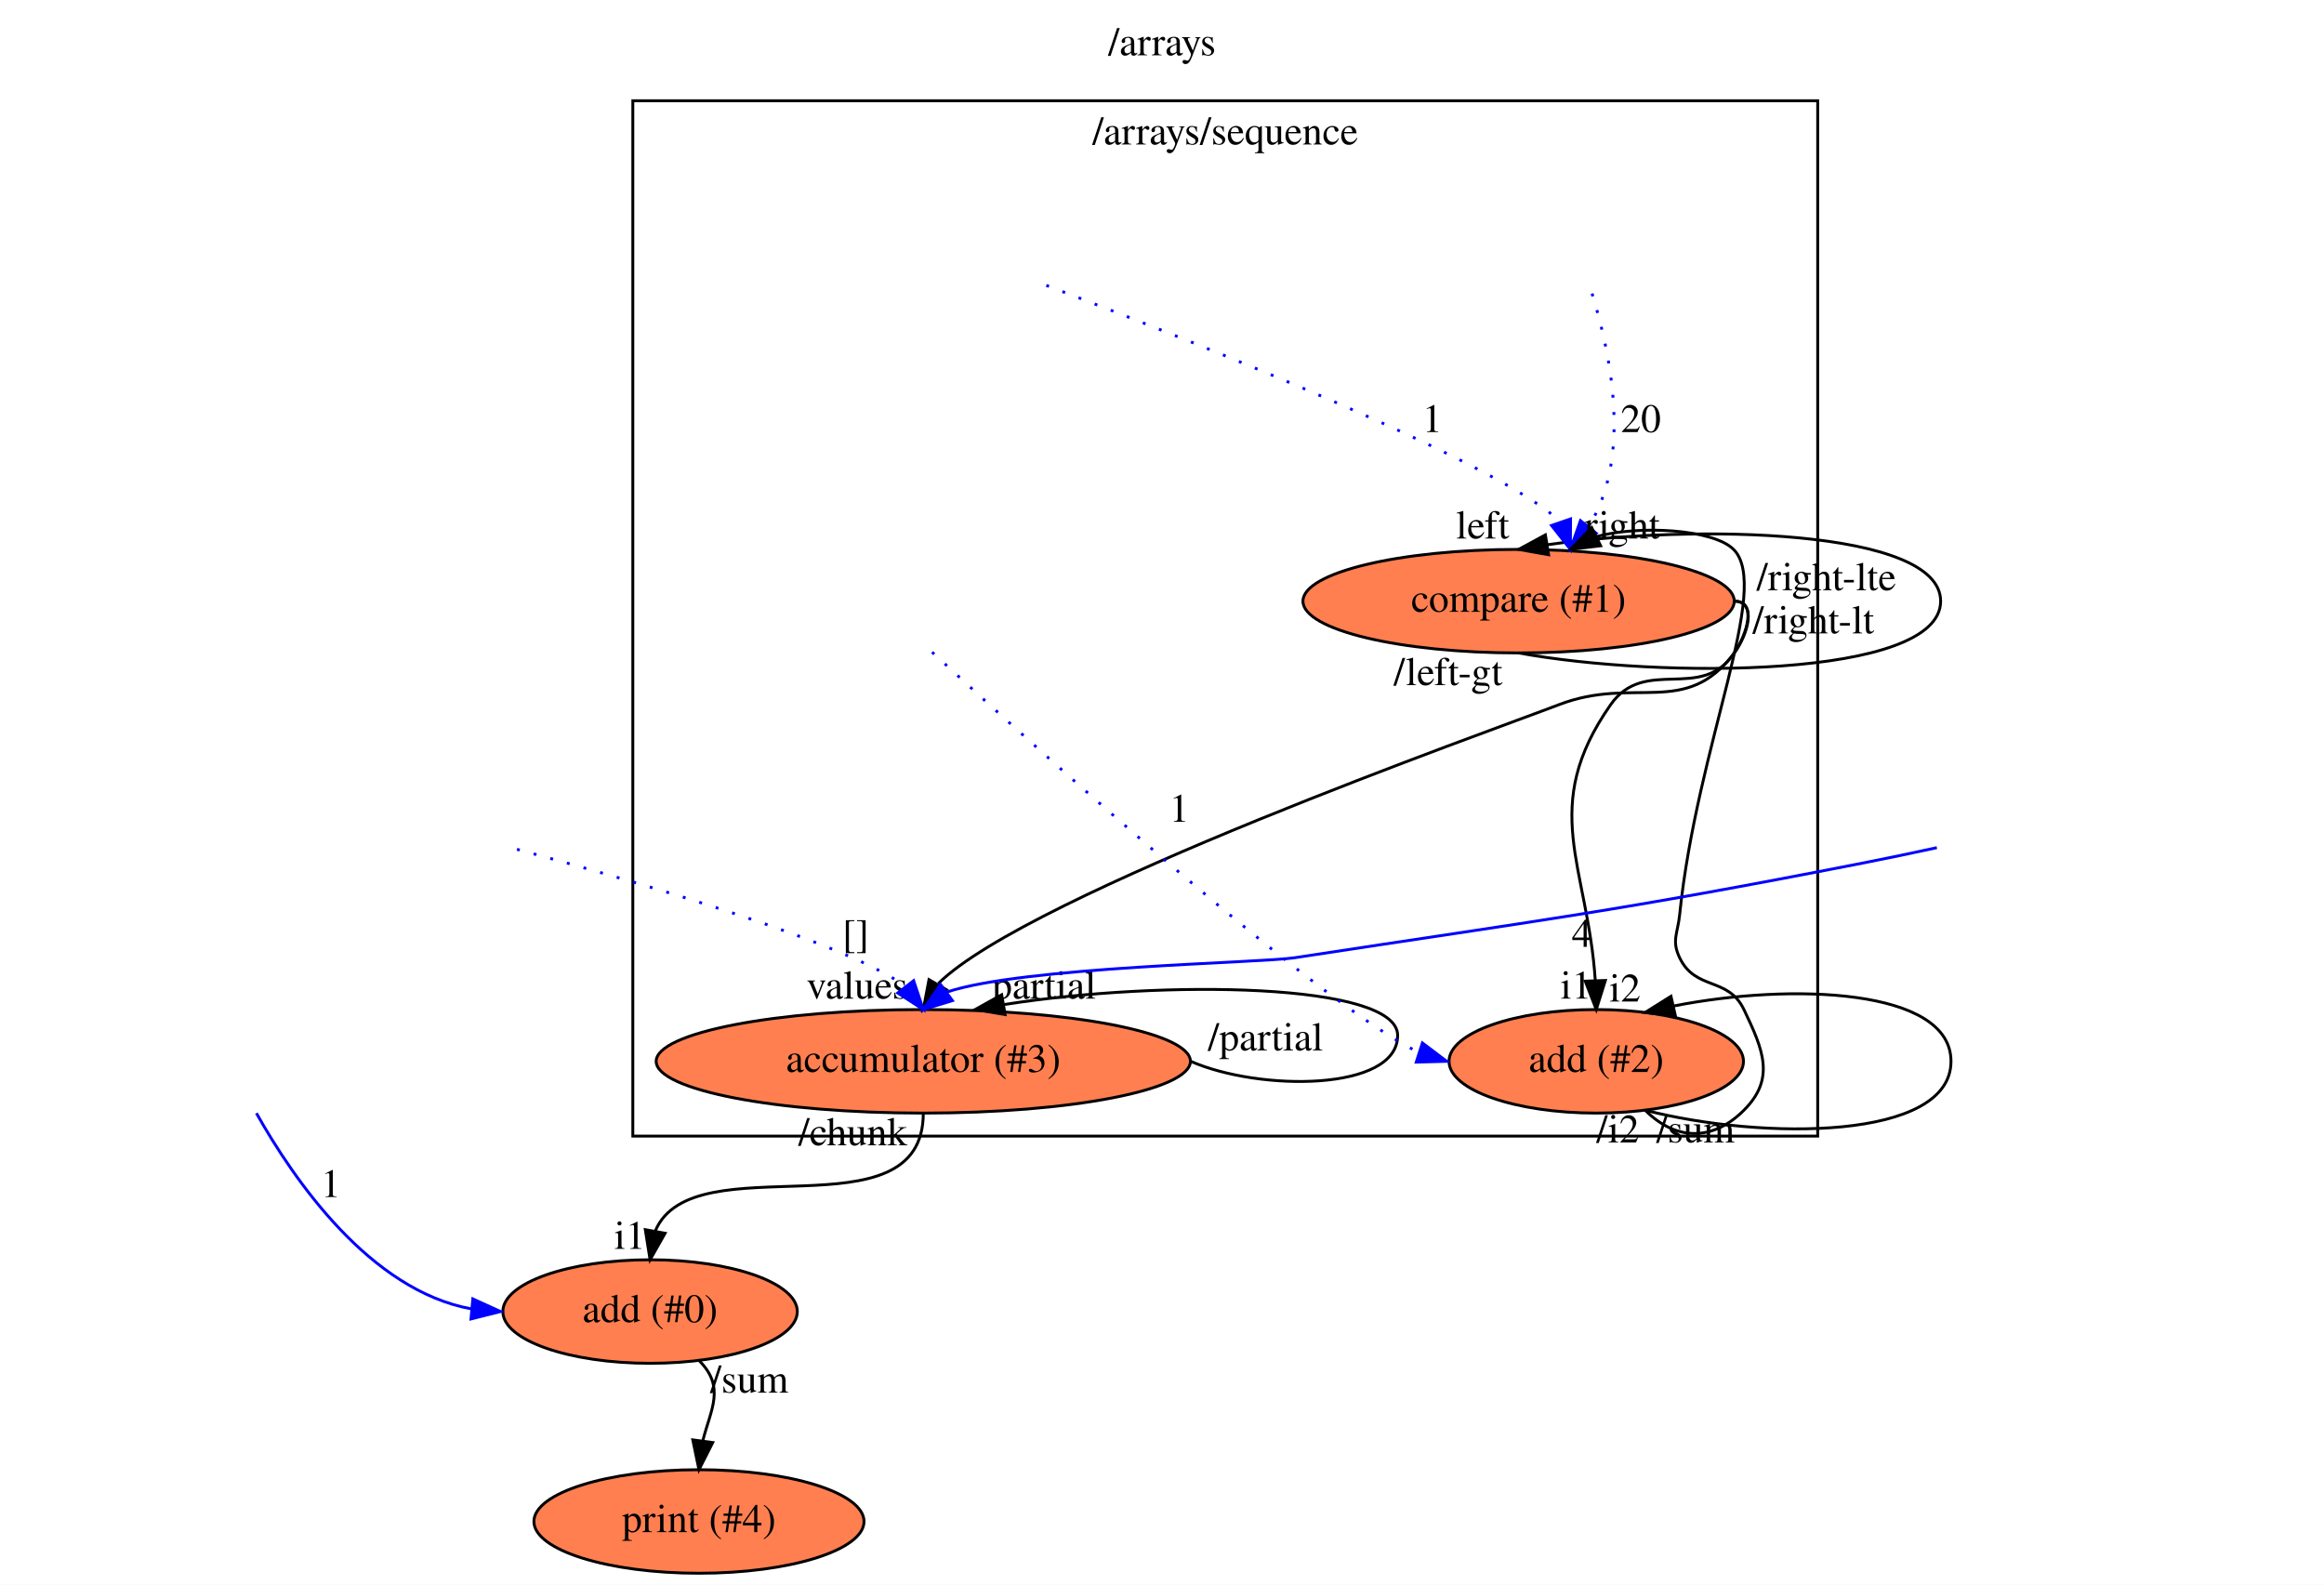
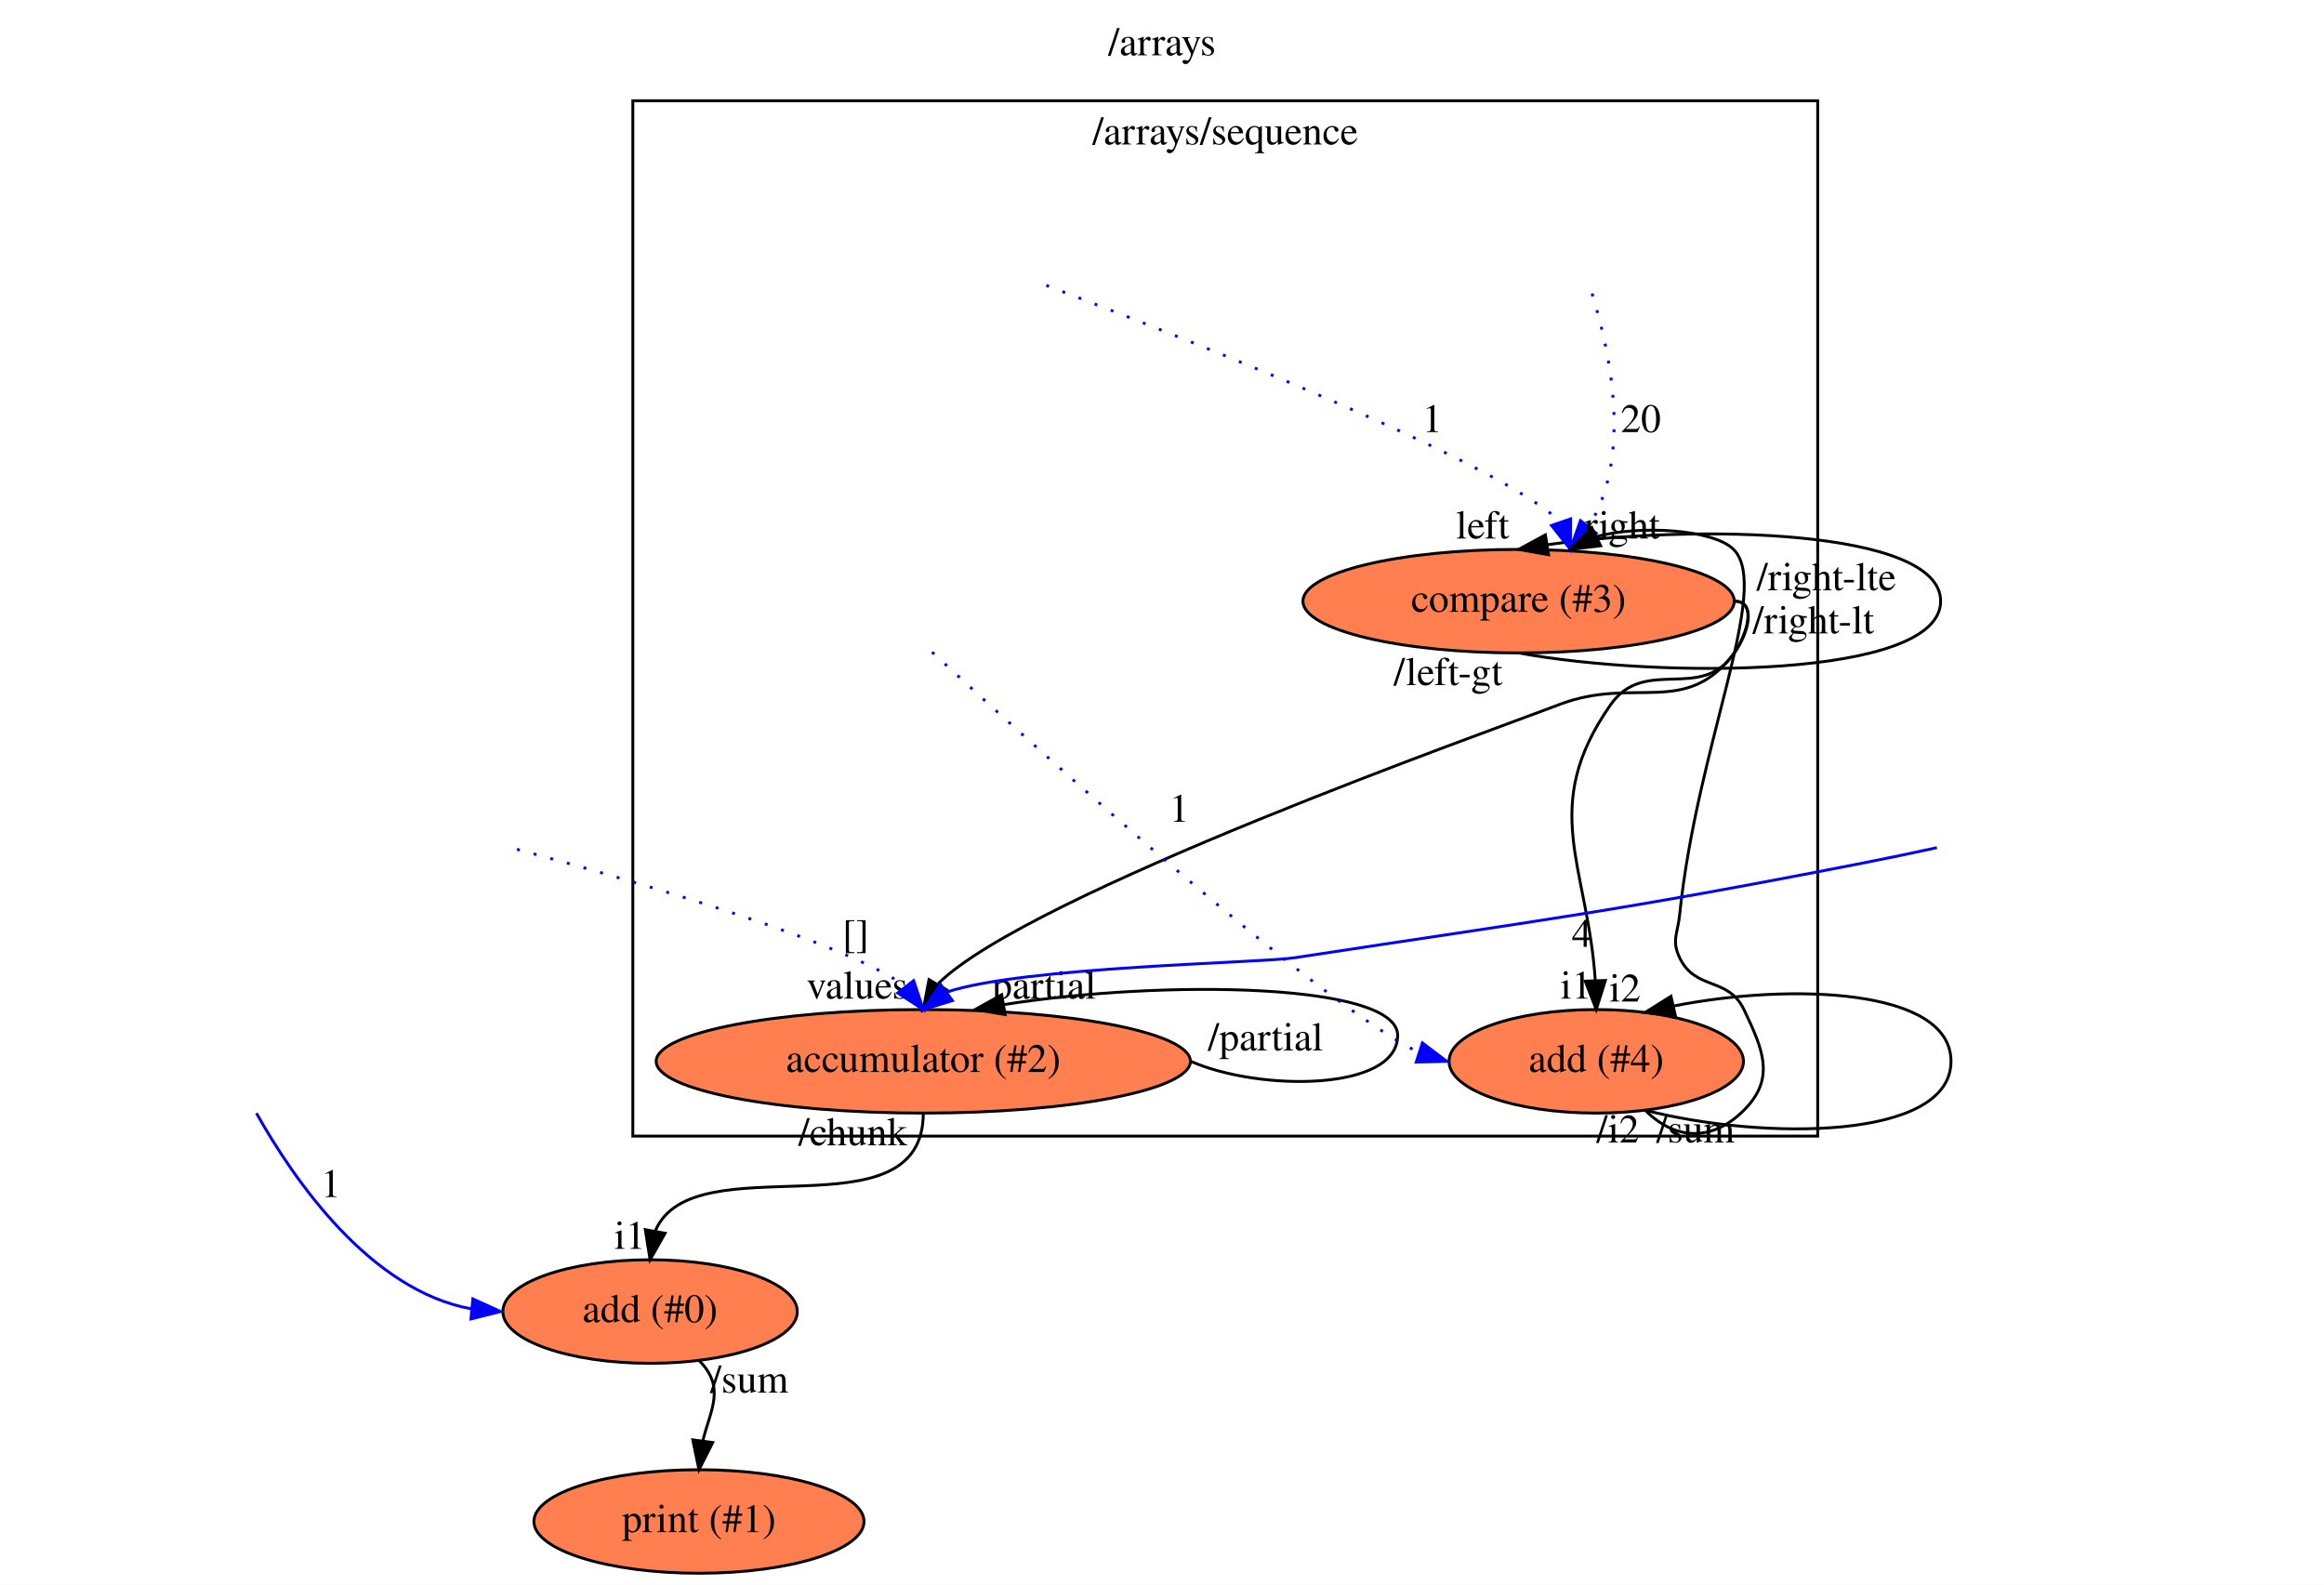
<svg xmlns="http://www.w3.org/2000/svg" xmlns:xlink="http://www.w3.org/1999/xlink" width="808pt" height="551pt" viewBox="0.00 0.00 808.09 551.00">
  <g id="graph0" class="graph" transform="scale(1 1) rotate(0) translate(4 547)">
    <polygon fill="#ffffff" stroke="transparent" points="-4,4 -4,-547 804.087,-547 804.087,4 -4,4" />
    <text text-anchor="middle" x="400.043" y="-527.8" font-family="Times,serif" font-size="14.00" fill="#000000">/arrays</text>
    <g id="clust1" class="cluster">
      <polygon fill="none" stroke="#000000" points="216.043,-152 216.043,-512 628.043,-512 628.043,-152 216.043,-152" />
      <text text-anchor="middle" x="422.043" y="-496.8" font-family="Times,serif" font-size="14.00" fill="#000000">/arrays/sequence</text>
    </g>
    <g id="node1" class="node">
      <g id="a_node1">
-         <a xlink:href="file:///home/travis/build/andrewdavidmackenzie/flow/flowstdlib/control/compare_switch/compare_switch.html" xlink:title="compare (#1)">
+         <a xlink:href="file:///home/travis/build/andrewdavidmackenzie/flow/flowstdlib/control/compare_switch/compare_switch.html" xlink:title="compare (#3)">
          <ellipse fill="#ff7f50" stroke="#000000" cx="524.043" cy="-338" rx="74.987" ry="18" />
-           <text text-anchor="middle" x="524.043" y="-334.3" font-family="Times,serif" font-size="14.00" fill="#000000">compare (#1)</text>
+           <text text-anchor="middle" x="524.043" y="-334.3" font-family="Times,serif" font-size="14.00" fill="#000000">compare (#3)</text>
        </a>
      </g>
    </g>
    <g id="edge4" class="edge">
      <path fill="none" stroke="#000000" d="M524.043,-320C572.958,-311 670.787,-311 670.787,-338 670.787,-363.26 585.162,-364.888 534.072,-357.623" />
      <polygon fill="#000000" stroke="#000000" points="534.474,-354.143 524.043,-356 533.356,-361.053 534.474,-354.143" />
      <text text-anchor="middle" x="511.543" y="-359.8" font-family="Times,serif" font-size="14.00" fill="#000000">left</text>
      <text text-anchor="middle" x="499.543" y="-308.8" font-family="Times,serif" font-size="14.00" fill="#000000">/left-gt</text>
    </g>
    <g id="node4" class="node">
      <g id="a_node4">
-         <a xlink:href="file:///home/travis/build/andrewdavidmackenzie/flow/flowstdlib/data/accumulate/accumulate.html" xlink:title="accumulator (#3)">
+         <a xlink:href="file:///home/travis/build/andrewdavidmackenzie/flow/flowstdlib/data/accumulate/accumulate.html" xlink:title="accumulator (#2)">
          <ellipse fill="#ff7f50" stroke="#000000" cx="317.043" cy="-178" rx="92.883" ry="18" />
-           <text text-anchor="middle" x="317.043" y="-174.3" font-family="Times,serif" font-size="14.00" fill="#000000">accumulator (#3)</text>
+           <text text-anchor="middle" x="317.043" y="-174.3" font-family="Times,serif" font-size="14.00" fill="#000000">accumulator (#2)</text>
        </a>
      </g>
    </g>
    <g id="edge3" class="edge">
      <path fill="none" stroke="#000000" d="M599.043,-338C607.043,-338 603.833,-326.408 599.043,-320 582.119,-297.36 564.427,-312.145 538.043,-302 515.106,-293.18 353.62,-236.144 322.298,-205.079" />
      <polygon fill="#000000" stroke="#000000" points="325.082,-202.902 317.043,-196 319.023,-206.408 325.082,-202.902" />
      <text text-anchor="middle" x="294.043" y="-199.8" font-family="Times,serif" font-size="14.00" fill="#000000">values</text>
      <text text-anchor="middle" x="631.043" y="-341.8" font-family="Times,serif" font-size="14.00" fill="#000000">/right-lte</text>
    </g>
    <g id="node5" class="node">
      <g id="a_node5">
-         <a xlink:href="file:///home/travis/build/andrewdavidmackenzie/flow/flowstdlib/math/add/add.html" xlink:title="add (#2)">
+         <a xlink:href="file:///home/travis/build/andrewdavidmackenzie/flow/flowstdlib/math/add/add.html" xlink:title="add (#4)">
          <ellipse fill="#ff7f50" stroke="#000000" cx="551.043" cy="-178" rx="51.191" ry="18" />
-           <text text-anchor="middle" x="551.043" y="-174.3" font-family="Times,serif" font-size="14.00" fill="#000000">add (#2)</text>
+           <text text-anchor="middle" x="551.043" y="-174.3" font-family="Times,serif" font-size="14.00" fill="#000000">add (#4)</text>
        </a>
      </g>
    </g>
    <g id="edge5" class="edge">
      <path fill="none" stroke="#000000" d="M599.043,-338C607.043,-338 603.475,-326.66 599.043,-320 587.565,-302.752 567.925,-318.973 556.043,-302 531.003,-266.23 548.041,-246.263 550.708,-206.074" />
      <polygon fill="#000000" stroke="#000000" points="554.209,-206.111 551.043,-196 547.212,-205.878 554.209,-206.111" />
      <text text-anchor="middle" x="544.043" y="-199.8" font-family="Times,serif" font-size="14.00" fill="#000000">i1</text>
      <text text-anchor="middle" x="626.543" y="-326.8" font-family="Times,serif" font-size="14.00" fill="#000000">/right-lt</text>
    </g>
    <g id="edge1" class="edge">
      <path fill="none" stroke="#0000ff" stroke-dasharray="1,5" d="M549.585,-444.956C556.187,-423.548 563.443,-387.759 548.351,-363.899" />
      <polygon fill="#0000ff" stroke="#0000ff" points="551.018,-361.63 542.043,-356 545.548,-365.998 551.018,-361.63" />
      <text text-anchor="middle" x="566.543" y="-396.8" font-family="Times,serif" font-size="14.00" fill="#000000">20</text>
    </g>
    <g id="edge2" class="edge">
      <path fill="none" stroke="#0000ff" stroke-dasharray="1,5" d="M359.82,-447.797C417.085,-425.99 516.811,-386.183 538.787,-365.494" />
      <polygon fill="#0000ff" stroke="#0000ff" points="542.109,-366.595 542.043,-356 535.488,-364.324 542.109,-366.595" />
      <text text-anchor="middle" x="494.043" y="-396.8" font-family="Times,serif" font-size="14.00" fill="#000000">1</text>
    </g>
    <g id="edge11" class="edge">
      <path fill="none" stroke="#000000" d="M410.043,-178C433.985,-167.5 481.985,-167.5 481.985,-187 481.985,-205.357 400.485,-206.433 345.063,-197.736" />
      <polygon fill="#000000" stroke="#000000" points="345.494,-194.258 335.043,-196 344.299,-201.156 345.494,-194.258" />
      <text text-anchor="middle" x="359.043" y="-199.8" font-family="Times,serif" font-size="14.00" fill="#000000">partial</text>
      <text text-anchor="middle" x="436.043" y="-181.8" font-family="Times,serif" font-size="14.00" fill="#000000">/partial</text>
    </g>
    <g id="node9" class="node">
      <g id="a_node9">
        <a xlink:href="file:///home/travis/build/andrewdavidmackenzie/flow/flowstdlib/math/add/add.html" xlink:title="add (#0)">
          <ellipse fill="#ff7f50" stroke="#000000" cx="222.043" cy="-91" rx="51.191" ry="18" />
          <text text-anchor="middle" x="222.043" y="-87.3" font-family="Times,serif" font-size="14.00" fill="#000000">add (#0)</text>
        </a>
      </g>
    </g>
    <g id="edge12" class="edge">
      <path fill="none" stroke="#000000" d="M317.043,-160C317.043,-116.009 236.99,-150.189 223.856,-119.023" />
      <polygon fill="#000000" stroke="#000000" points="227.267,-118.217 222.043,-109 220.379,-119.463 227.267,-118.217" />
      <text text-anchor="middle" x="215.043" y="-112.8" font-family="Times,serif" font-size="14.00" fill="#000000">i1</text>
      <text text-anchor="middle" x="292.543" y="-148.8" font-family="Times,serif" font-size="14.00" fill="#000000">/chunk</text>
    </g>
    <g id="edge8" class="edge">
      <path fill="none" stroke="#000000" d="M568.043,-161C578.837,-150.206 591.595,-150.206 602.389,-161 613.388,-171.999 609.104,-181.968 602.389,-196 596.884,-207.503 585.548,-202.497 580.043,-214 577.165,-220.013 579.367,-222.368 580.043,-229 586.076,-288.196 612.058,-342.728 598.787,-356 591.751,-363.036 566.04,-364.52 551.126,-360.452" />
      <polygon fill="#000000" stroke="#000000" points="552.563,-357.259 542.043,-356 549.482,-363.544 552.563,-357.259" />
      <text text-anchor="middle" x="560.043" y="-359.8" font-family="Times,serif" font-size="14.00" fill="#000000">right</text>
      <text text-anchor="middle" x="585.543" y="-149.8" font-family="Times,serif" font-size="14.00" fill="#000000">/sum</text>
    </g>
    <g id="edge7" class="edge">
      <path fill="none" stroke="#000000" d="M568.043,-161C609.158,-150.5 674.389,-150.5 674.389,-178 674.389,-203.405 618.717,-205.34 577.819,-197.209" />
      <polygon fill="#000000" stroke="#000000" points="578.569,-193.79 568.043,-195 577.026,-200.618 578.569,-193.79" />
      <text text-anchor="middle" x="561.043" y="-198.8" font-family="Times,serif" font-size="14.00" fill="#000000">i2</text>
      <text text-anchor="middle" x="558.543" y="-149.8" font-family="Times,serif" font-size="14.00" fill="#000000">/i2</text>
    </g>
    <g id="edge6" class="edge">
      <path fill="none" stroke="#0000ff" stroke-dasharray="1,5" d="M320.105,-320.266C360.492,-283.002 453.861,-198.566 489.161,-181.17" />
      <polygon fill="#0000ff" stroke="#0000ff" points="490.59,-184.387 499.043,-178 488.452,-177.722 490.59,-184.387" />
      <text text-anchor="middle" x="406.043" y="-261.3" font-family="Times,serif" font-size="14.00" fill="#000000">1</text>
    </g>
    <g id="edge9" class="edge">
      <path fill="none" stroke="#0000ff" stroke-dasharray="1,5" d="M175.764,-251.718C223.553,-238.821 290.17,-219.056 310.742,-204.136" />
      <polygon fill="#0000ff" stroke="#0000ff" points="313.687,-206.049 317.043,-196 308.153,-201.763 313.687,-206.049" />
      <text text-anchor="middle" x="293.543" y="-217.8" font-family="Times,serif" font-size="14.00" fill="#000000">[]</text>
    </g>
    <g id="edge10" class="edge">
      <path fill="none" stroke="#0000ff" d="M669.476,-252.293C660.979,-250.439 652.286,-248.613 644.043,-247 556.49,-229.868 534.23,-227.499 446.043,-214 434.085,-212.169 351.975,-210.934 325.355,-202.124" />
      <polygon fill="#0000ff" stroke="#0000ff" points="327.17,-199.114 317.043,-196 323.018,-204.75 327.17,-199.114" />
      <text text-anchor="middle" x="546.043" y="-217.8" font-family="Times,serif" font-size="14.00" fill="#000000">4</text>
    </g>
    <g id="node11" class="node">
      <g id="a_node11">
-         <a xlink:href="file:///home/travis/build/andrewdavidmackenzie/flow/flowr/src/lib/flowruntime/stdio/stdout.html" xlink:title="print (#4)">
+         <a xlink:href="file:///home/travis/build/andrewdavidmackenzie/flow/flowr/src/lib/flowruntime/stdio/stdout.html" xlink:title="print (#1)">
          <ellipse fill="#ff7f50" stroke="#000000" cx="239.043" cy="-18" rx="57.391" ry="18" />
-           <text text-anchor="middle" x="239.043" y="-14.3" font-family="Times,serif" font-size="14.00" fill="#000000">print (#4)</text>
+           <text text-anchor="middle" x="239.043" y="-14.3" font-family="Times,serif" font-size="14.00" fill="#000000">print (#1)</text>
        </a>
      </g>
    </g>
    <g id="edge14" class="edge">
      <path fill="none" stroke="#000000" d="M239.043,-74C248.373,-64.67 243.125,-57.033 240.383,-46.085" />
      <polygon fill="#000000" stroke="#000000" points="243.829,-45.452 239.043,-36 236.89,-46.374 243.829,-45.452" />
      <text text-anchor="middle" x="256.543" y="-62.8" font-family="Times,serif" font-size="14.00" fill="#000000">/sum</text>
    </g>
    <g id="edge13" class="edge">
      <path fill="none" stroke="#0000ff" d="M85.157,-159.974C98.24,-136.681 124.701,-98.342 159.891,-91.924" />
      <polygon fill="#0000ff" stroke="#0000ff" points="160.402,-95.392 170.043,-91 159.767,-88.421 160.402,-95.392" />
      <text text-anchor="middle" x="111.043" y="-130.8" font-family="Times,serif" font-size="14.00" fill="#000000">1</text>
    </g>
  </g>
</svg>
